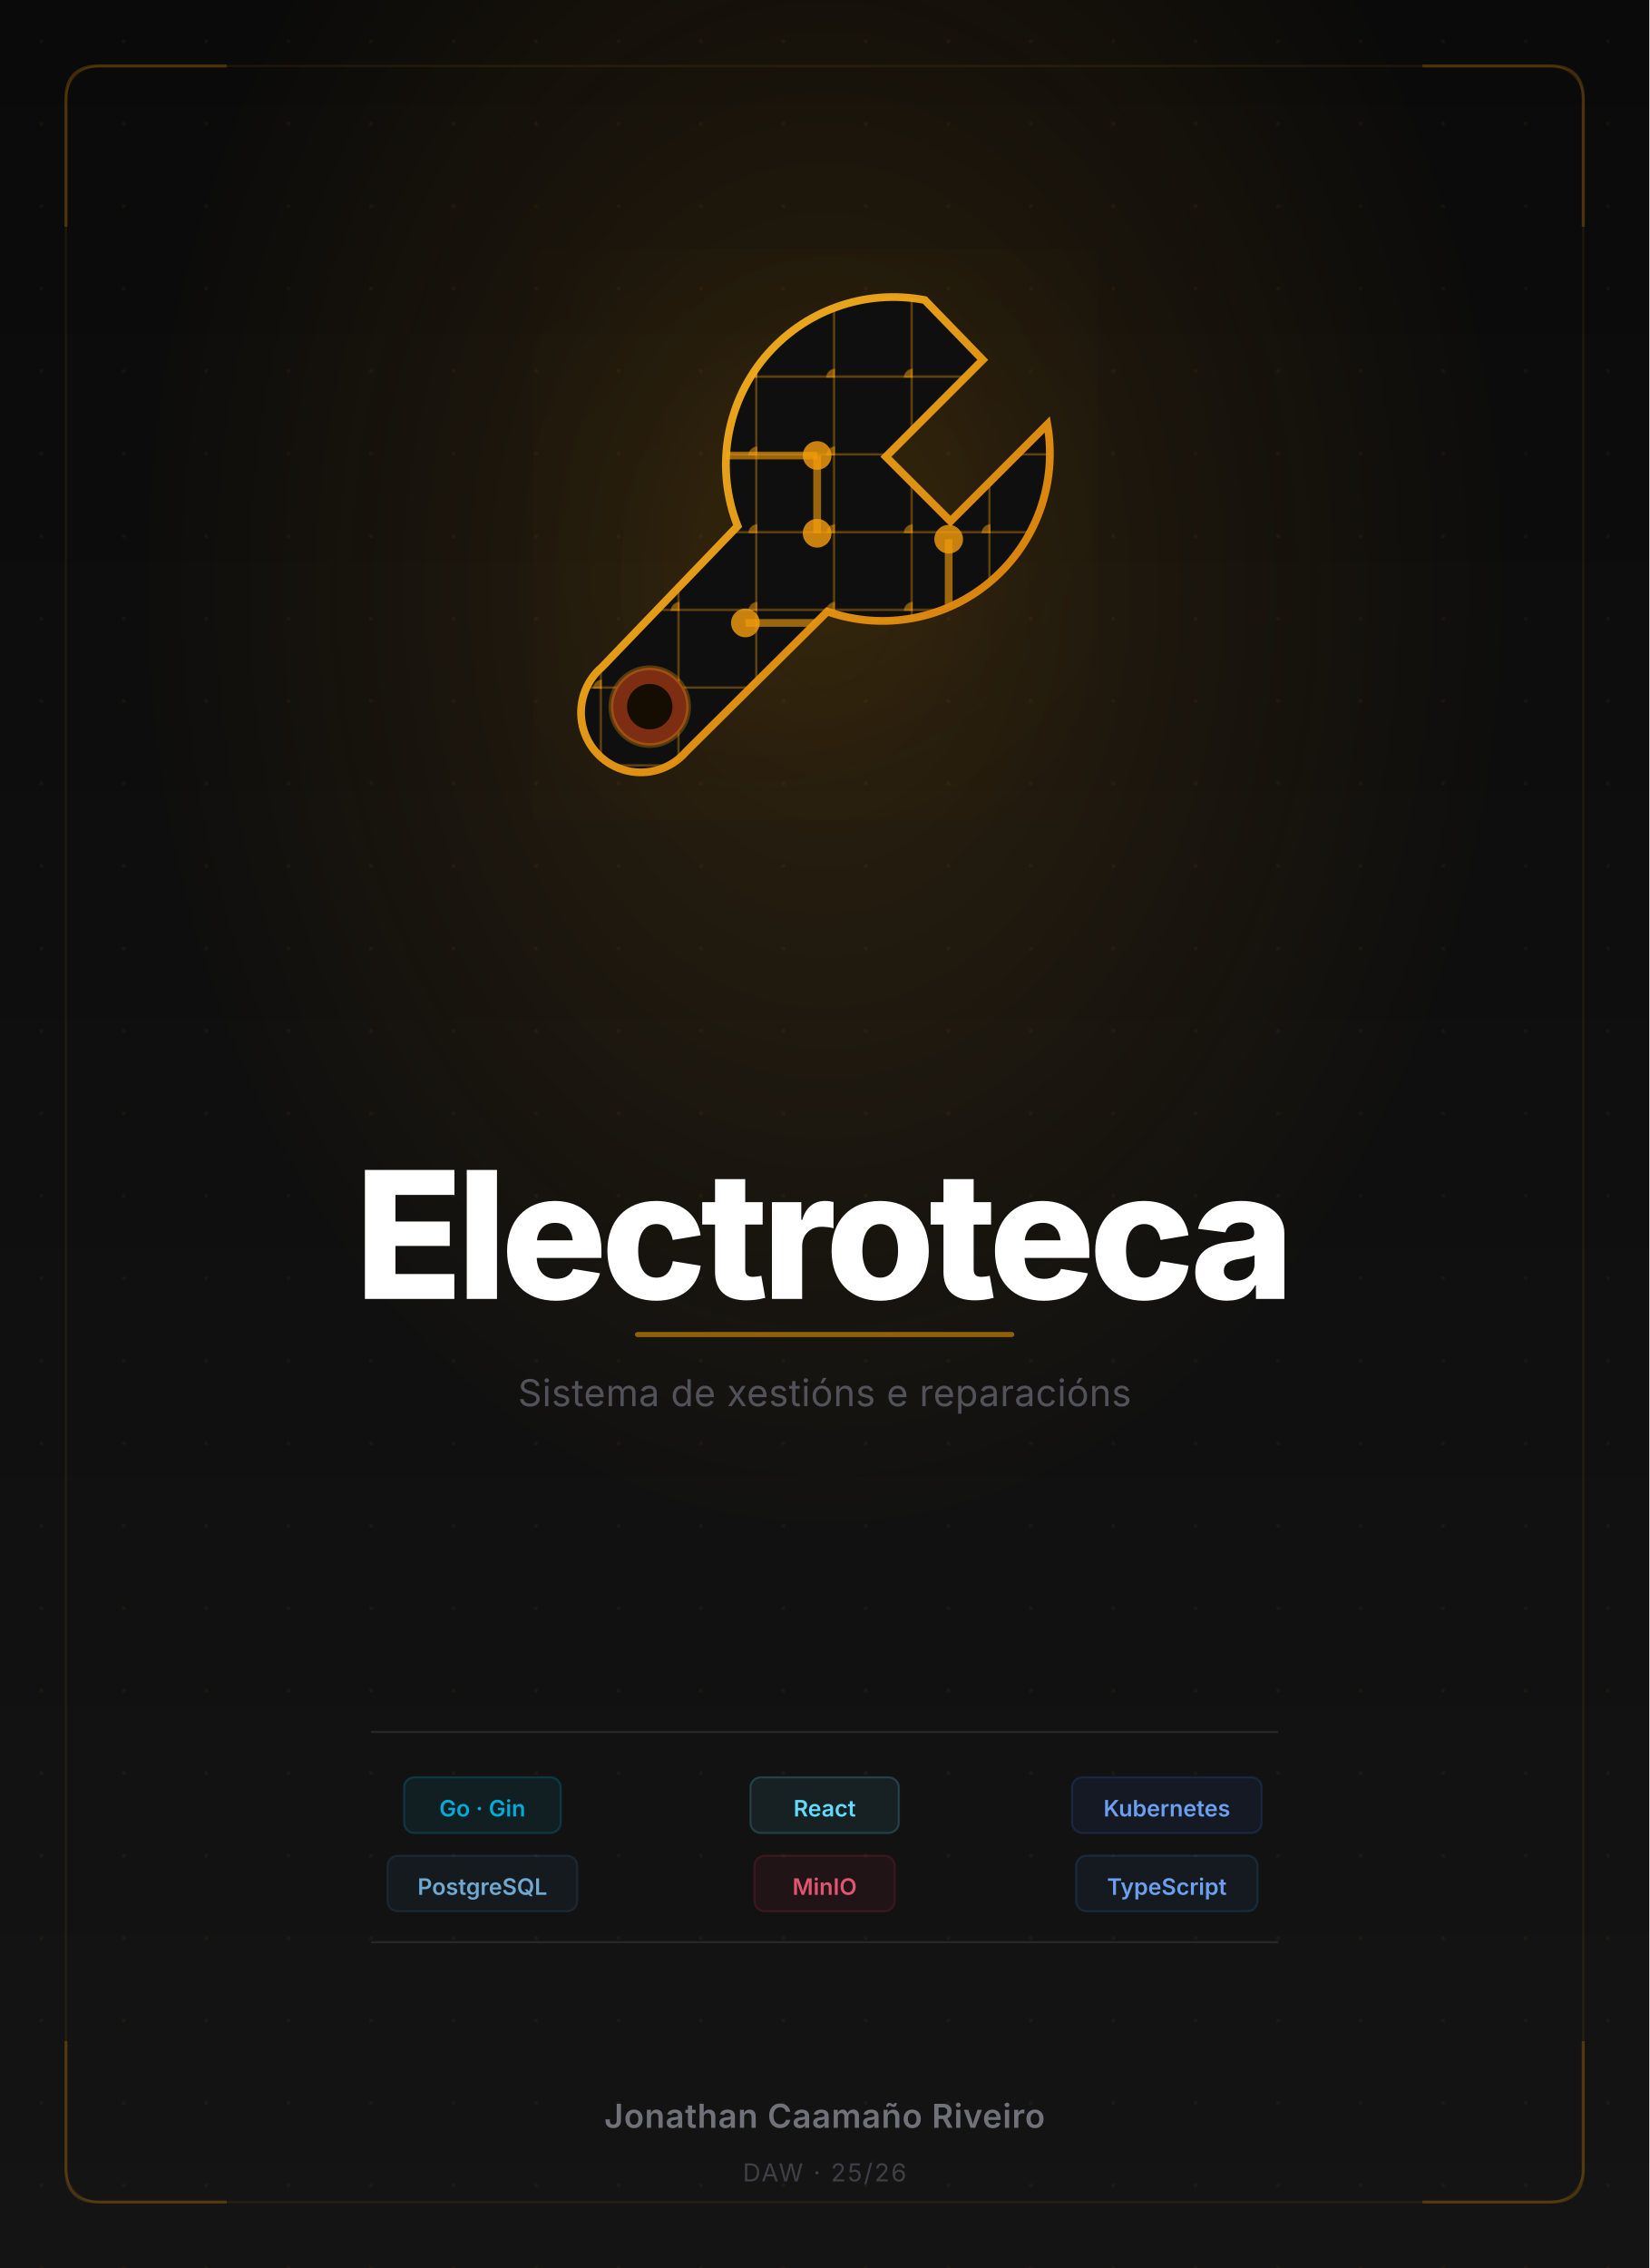
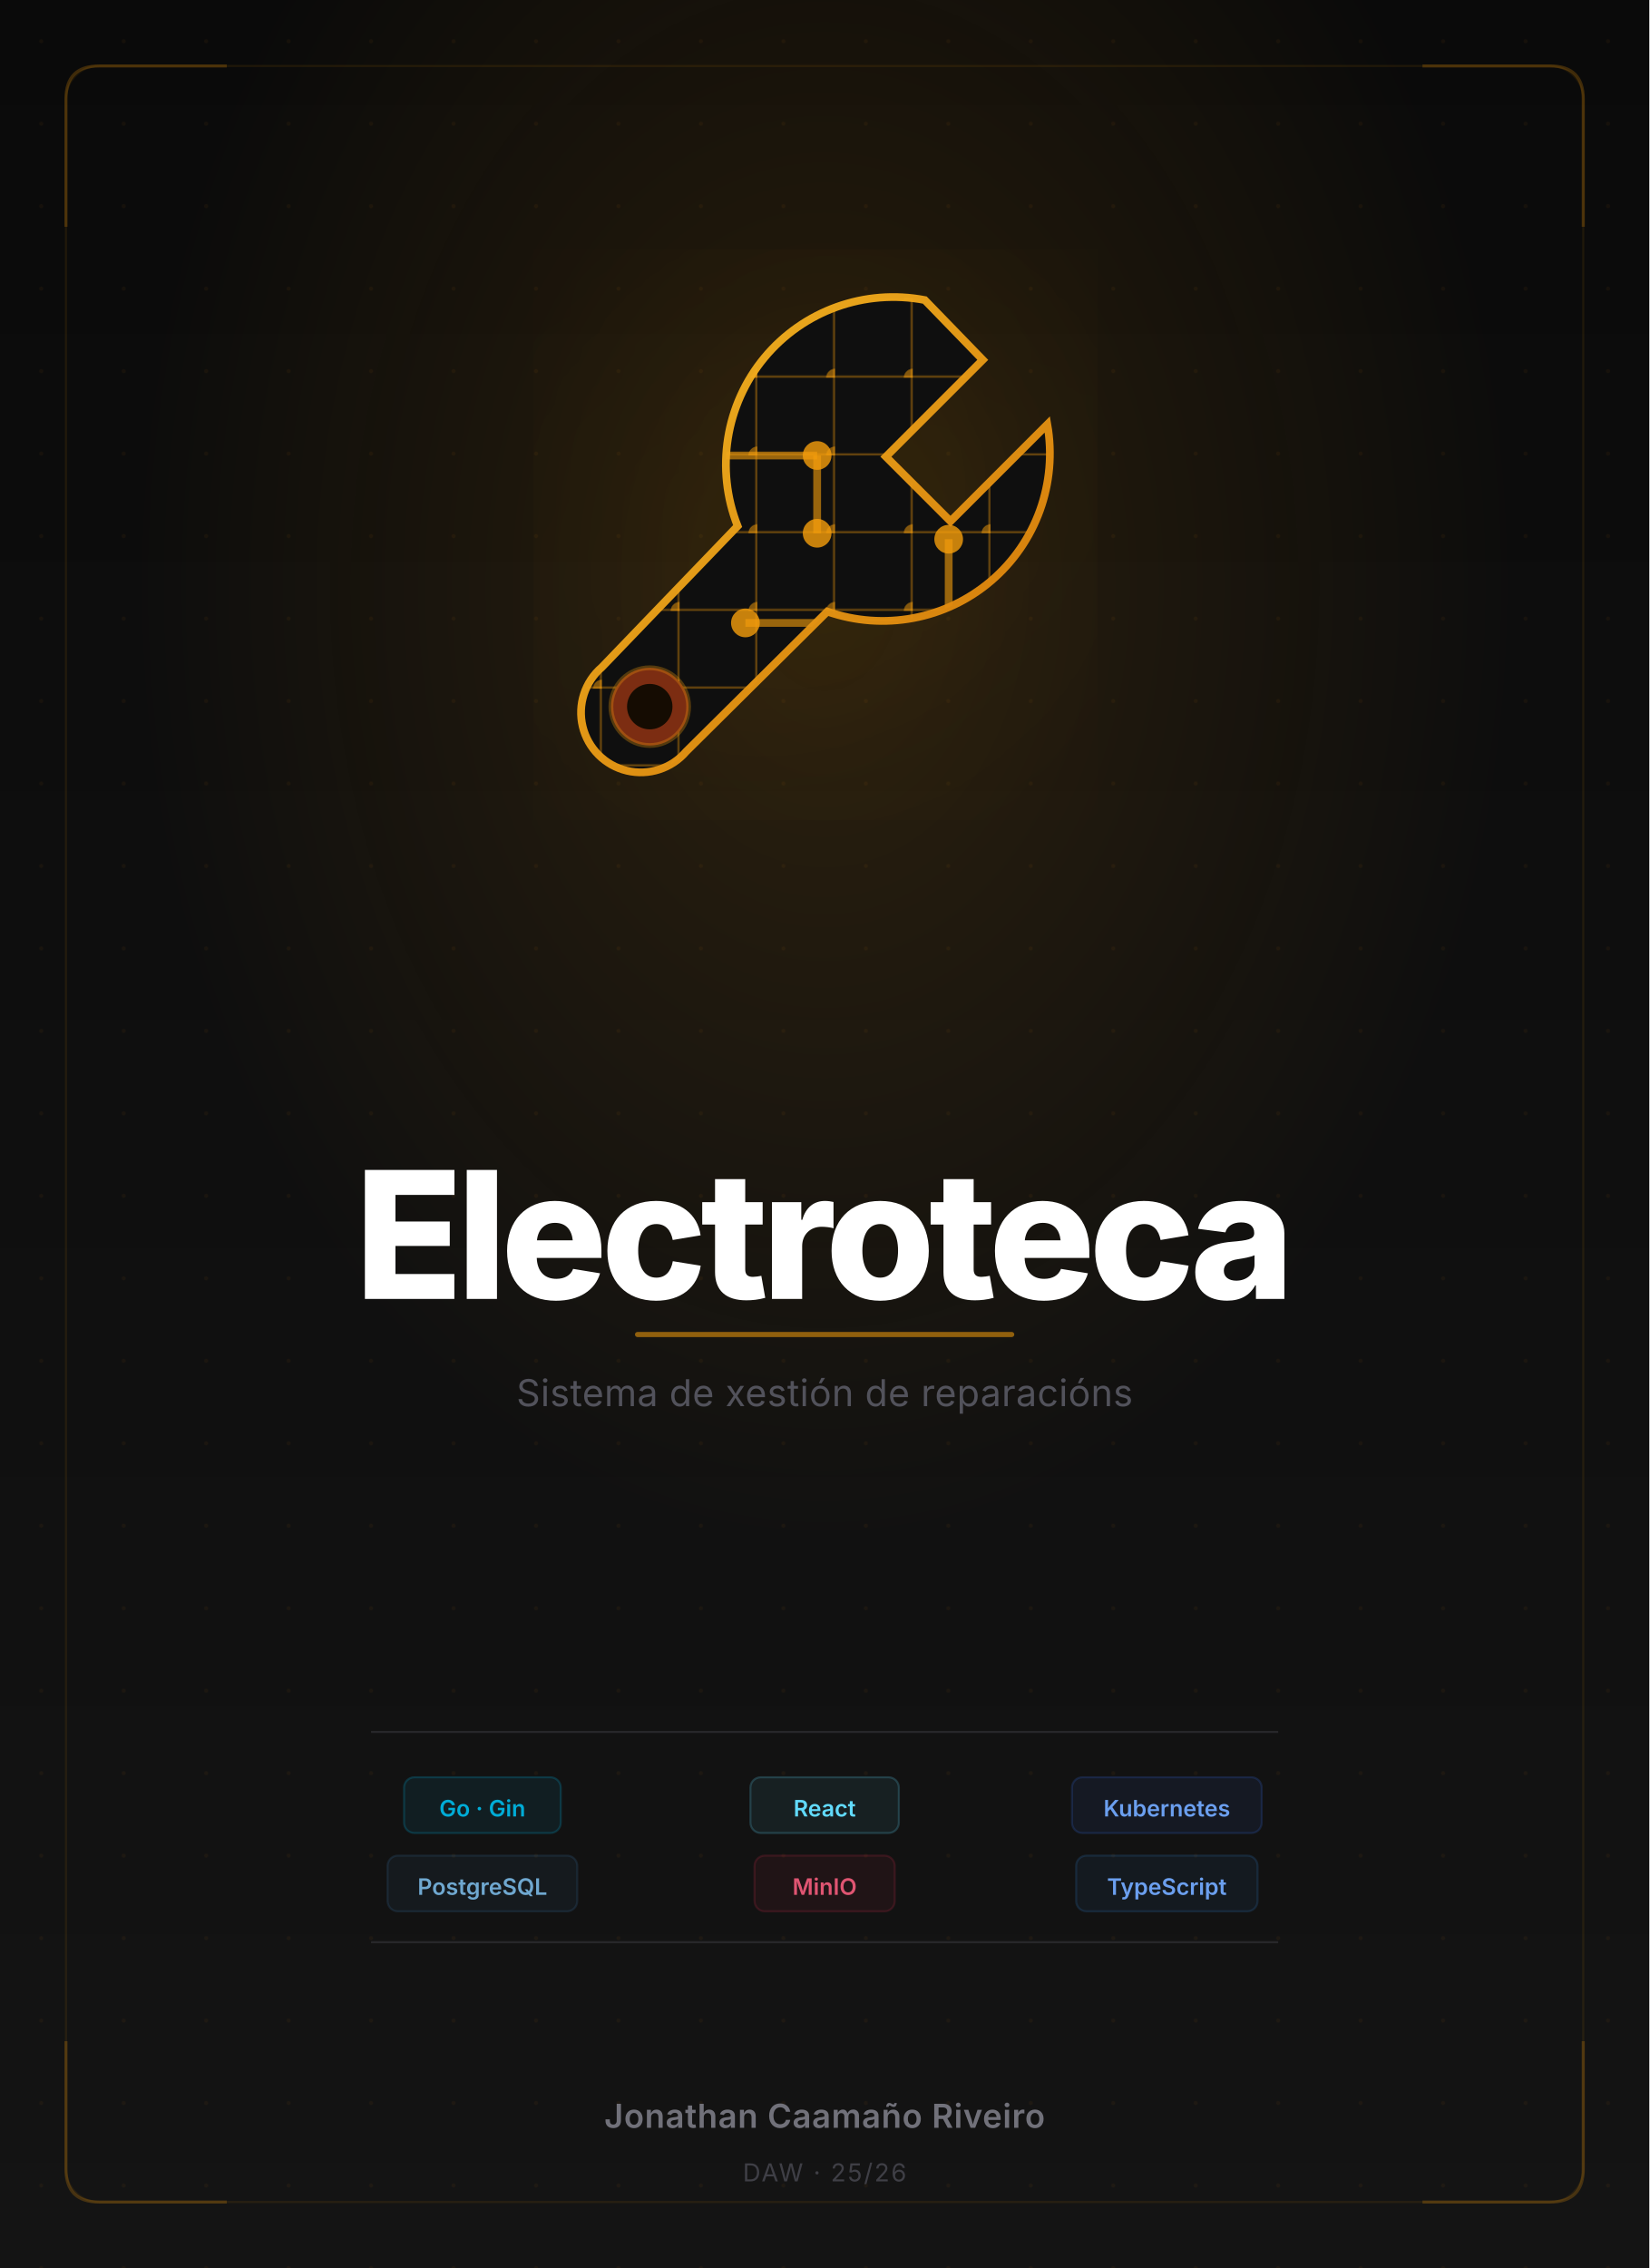
<svg xmlns="http://www.w3.org/2000/svg" viewBox="0 0 800 1100" fill="none">
  <defs>
    <linearGradient id="bg-grad" x1="0" y1="0" x2="0" y2="1">
      <stop offset="0%" stop-color="#0a0a0a" />
      <stop offset="100%" stop-color="#141414" />
    </linearGradient>
    <radialGradient id="amber-glow" cx="50%" cy="26%" r="42%">
      <stop offset="0%" stop-color="#f59e0b" stop-opacity="0.13" />
      <stop offset="100%" stop-color="#f59e0b" stop-opacity="0" />
    </radialGradient>
    <linearGradient id="wrench-stroke" x1="0" y1="0" x2="1" y2="1">
      <stop offset="0%" stop-color="#fbbf24" />
      <stop offset="100%" stop-color="#d97706" />
    </linearGradient>
    <filter id="logo-glow">
      <feGaussianBlur in="SourceGraphic" stdDeviation="26" result="blur" />
      <feMerge>
        <feMergeNode in="blur" />
        <feMergeNode in="SourceGraphic" />
      </feMerge>
    </filter>
    <filter id="circle-bg" x="-60%" y="-60%" width="220%" height="220%">
      <feGaussianBlur in="SourceGraphic" stdDeviation="18" />
    </filter>
    <pattern id="pcb-grid" x="-26" y="-44" width="13" height="13" patternUnits="userSpaceOnUse">
      <line x1="0" y1="13" x2="13" y2="13" stroke="#f59e0b" stroke-width="0.75" opacity="0.35" />
      <line x1="13" y1="0" x2="13" y2="13" stroke="#f59e0b" stroke-width="0.75" opacity="0.35" />
      <circle cx="13" cy="13" r="1.5" fill="#f59e0b" opacity="0.50" />
    </pattern>
    <clipPath id="wrench-clip">
      <path d="M28 -44a28 28 0 0 0-31.3 37.8L-26 17.4a10 10 0 1 0 14.1 14.1                L11.7 8.1A28 28 0 0 0 48.5 -23.2l-16.2 16.2-10.8-10.8 16.2-16.2z" />
    </clipPath>
  </defs>
  <rect width="800" height="1100" fill="url(#bg-grad)" />
  <rect width="800" height="1100" fill="url(#amber-glow)" />
  <pattern id="dots" x="0" y="0" width="40" height="40" patternUnits="userSpaceOnUse">
    <circle cx="20" cy="20" r="1" fill="#f59e0b" opacity="0.05" />
  </pattern>
  <rect width="800" height="1100" fill="url(#dots)" />
  <rect x="32" y="32" width="736" height="1036" rx="16" stroke="#f59e0b" stroke-width="1" stroke-opacity="0.09" fill="none" />
  <g transform="translate(400,255) scale(2.9) translate(-11.25,6.25)">
    <path d="M28 -44a28 28 0 0 0-31.3 37.8L-26 17.4a10 10 0 1 0 14.1 14.1              L11.7 8.1A28 28 0 0 0 48.5 -23.2l-16.2 16.2-10.8-10.8 16.2-16.2z" fill="#f59e0b" fill-opacity="0.12" filter="url(#logo-glow)" />
    <path d="M28 -44a28 28 0 0 0-31.3 37.8L-26 17.4a10 10 0 1 0 14.1 14.1              L11.7 8.1A28 28 0 0 0 48.5 -23.2l-16.2 16.2-10.8-10.8 16.2-16.2z" fill="#0f0f0f" />
    <g clip-path="url(#wrench-clip)">
      <rect x="-30" y="-50" width="85" height="90" fill="url(#pcb-grid)" />
      <line x1="-26" y1="-18" x2="10" y2="-18" stroke="#f59e0b" stroke-width="1.3" opacity="0.6" />
      <line x1="10" y1="-18" x2="10" y2="-5" stroke="#f59e0b" stroke-width="1.3" opacity="0.6" />
      <circle cx="10" cy="-18" r="2.4" fill="#f59e0b" opacity="0.8" />
      <circle cx="10" cy="-5" r="2.4" fill="#f59e0b" opacity="0.8" />
      <line x1="-2" y1="10" x2="32" y2="10" stroke="#f59e0b" stroke-width="1.3" opacity="0.6" />
      <line x1="32" y1="10" x2="32" y2="-4" stroke="#f59e0b" stroke-width="1.3" opacity="0.6" />
      <circle cx="-2" cy="10" r="2.4" fill="#f59e0b" opacity="0.8" />
      <circle cx="32" cy="10" r="2.4" fill="#f59e0b" opacity="0.8" />
      <circle cx="32" cy="-4" r="2.4" fill="#f59e0b" opacity="0.8" />
    </g>
    <path d="M28 -44a28 28 0 0 0-31.3 37.8L-26 17.4a10 10 0 1 0 14.1 14.1              L11.7 8.1A28 28 0 0 0 48.5 -23.2l-16.2 16.2-10.8-10.8 16.2-16.2z" fill="none" stroke="url(#wrench-stroke)" stroke-width="1.3" stroke-opacity="0.95" />
    <circle cx="-18" cy="24" r="6.5" fill="#7c2d12" />
    <circle cx="-18" cy="24" r="3.8" fill="#0a0900" opacity="0.9" />
    <circle cx="-18" cy="24" r="6.5" fill="none" stroke="#f59e0b" stroke-width="0.8" stroke-opacity="0.30" />
  </g>
  <text x="400" y="630" font-family="Inter, -apple-system, BlinkMacSystemFont, sans-serif" font-size="86" font-weight="800" fill="white" text-anchor="middle" letter-spacing="-3">Electroteca</text>
  <rect x="308" y="646" width="184" height="2.5" rx="1.25" fill="#f59e0b" opacity="0.55" />
  <text x="400" y="682" font-family="Inter, -apple-system, sans-serif" font-size="18" font-weight="400" fill="#52525b" text-anchor="middle" letter-spacing="0.2">
-     Sistema de xestións e reparacións
+     Sistema de xestión de reparacións
  </text>
  <line x1="180" y1="840" x2="620" y2="840" stroke="#27272a" stroke-width="1" />
  <g font-family="Inter, monospace" font-size="11" font-weight="600" text-anchor="middle">
    <g transform="translate(234,876)">
      <rect x="-38" y="-14" width="76" height="27" rx="5" fill="#00ACD7" fill-opacity="0.08" stroke="#00ACD7" stroke-opacity="0.22" stroke-width="1" />
      <text y="5" fill="#00ACD7">Go · Gin</text>
    </g>
    <g transform="translate(400,876)">
      <rect x="-36" y="-14" width="72" height="27" rx="5" fill="#61DAFB" fill-opacity="0.07" stroke="#61DAFB" stroke-opacity="0.20" stroke-width="1" />
      <text y="5" fill="#61DAFB">React</text>
    </g>
    <g transform="translate(566,876)">
      <rect x="-46" y="-14" width="92" height="27" rx="5" fill="#326CE5" fill-opacity="0.08" stroke="#326CE5" stroke-opacity="0.20" stroke-width="1" />
      <text y="5" fill="#6B9FEF">Kubernetes</text>
    </g>
    <g transform="translate(234,914)">
      <rect x="-46" y="-14" width="92" height="27" rx="5" fill="#336791" fill-opacity="0.10" stroke="#336791" stroke-opacity="0.22" stroke-width="1" />
      <text y="5" fill="#6FA8D0">PostgreSQL</text>
    </g>
    <g transform="translate(400,914)">
      <rect x="-34" y="-14" width="68" height="27" rx="5" fill="#C72C48" fill-opacity="0.08" stroke="#C72C48" stroke-opacity="0.20" stroke-width="1" />
      <text y="5" fill="#E05572">MinIO</text>
    </g>
    <g transform="translate(566,914)">
      <rect x="-44" y="-14" width="88" height="27" rx="5" fill="#3178C6" fill-opacity="0.08" stroke="#3178C6" stroke-opacity="0.20" stroke-width="1" />
      <text y="5" fill="#6B9FEF">TypeScript</text>
    </g>
  </g>
  <line x1="180" y1="942" x2="620" y2="942" stroke="#27272a" stroke-width="1" />
  <text x="400" y="1032" font-family="Inter, -apple-system, sans-serif" font-size="16" font-weight="600" fill="#71717a" text-anchor="middle" letter-spacing="0.3">
    Jonathan Caamaño Riveiro
  </text>
  <text x="400" y="1058" font-family="Inter, -apple-system, sans-serif" font-size="12" font-weight="400" fill="#3f3f46" text-anchor="middle" letter-spacing="0.8">
    DAW · 25/26
  </text>
  <path d="M32 110 L32 48 Q32 32 48 32 L110 32" stroke="#f59e0b" stroke-width="1.5" stroke-opacity="0.22" fill="none" />
  <path d="M768 110 L768 48 Q768 32 752 32 L690 32" stroke="#f59e0b" stroke-width="1.5" stroke-opacity="0.22" fill="none" />
  <path d="M32 990 L32 1052 Q32 1068 48 1068 L110 1068" stroke="#f59e0b" stroke-width="1.5" stroke-opacity="0.22" fill="none" />
  <path d="M768 990 L768 1052 Q768 1068 752 1068 L690 1068" stroke="#f59e0b" stroke-width="1.5" stroke-opacity="0.22" fill="none" />
</svg>
